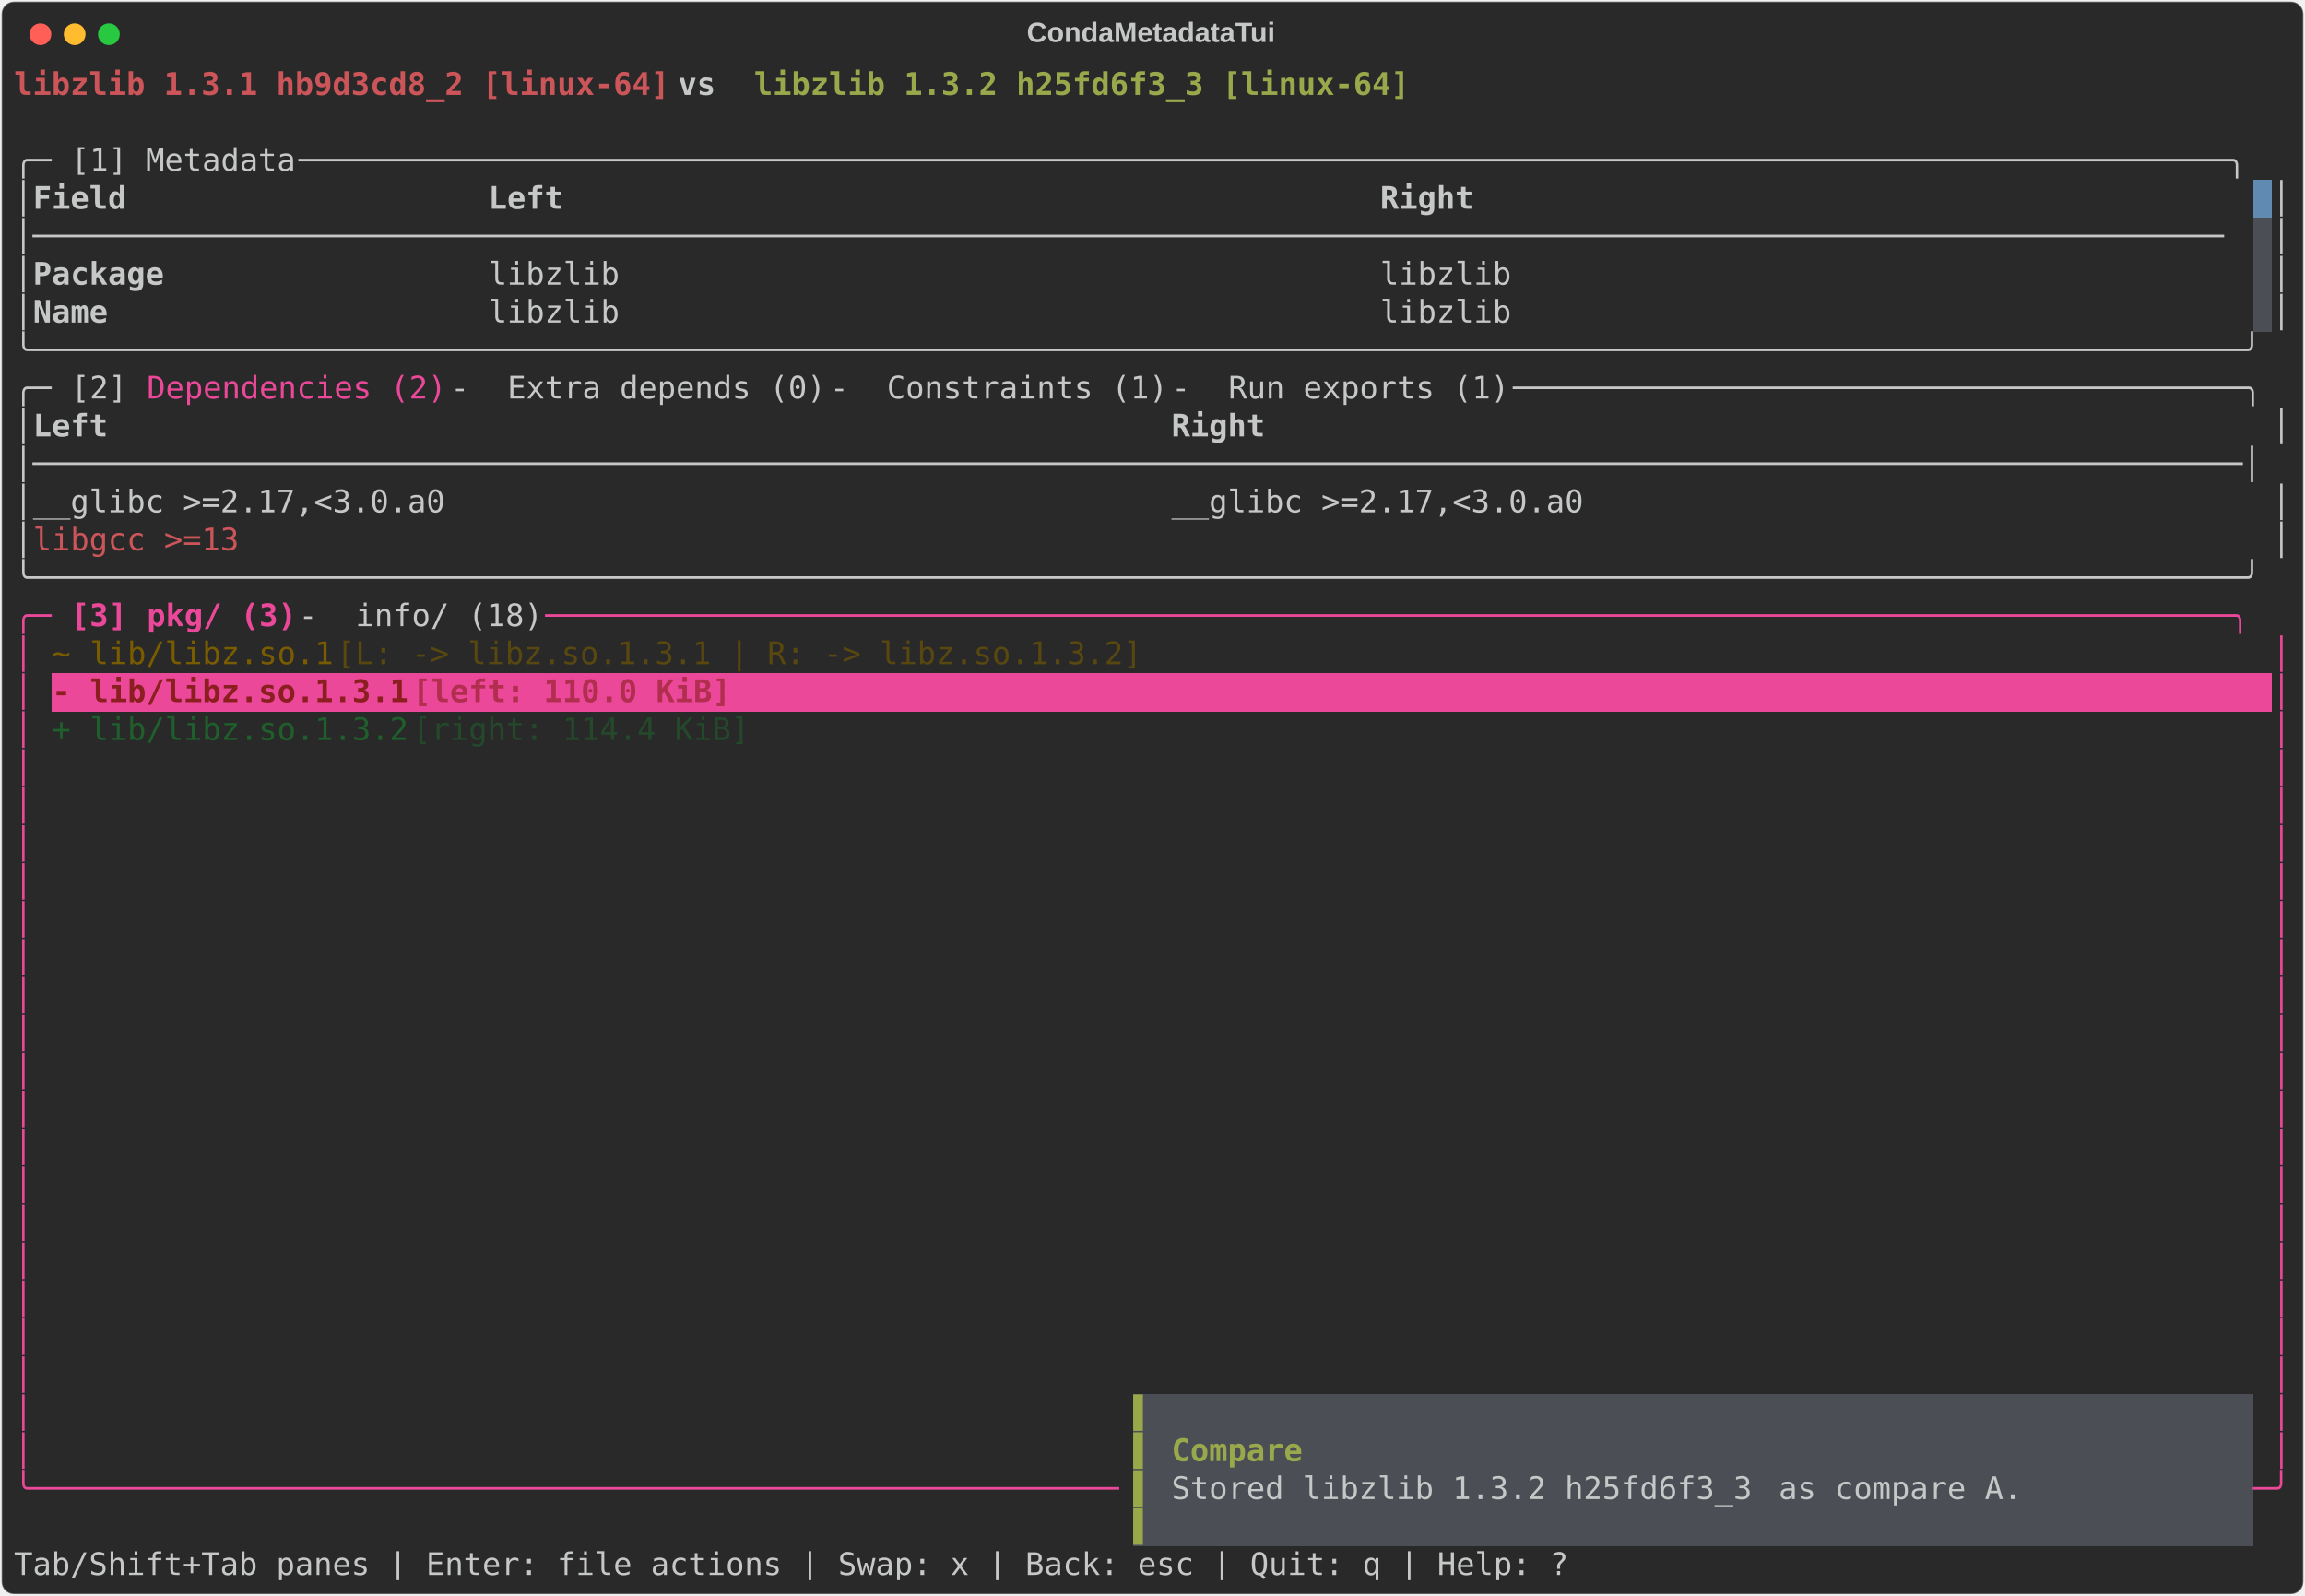
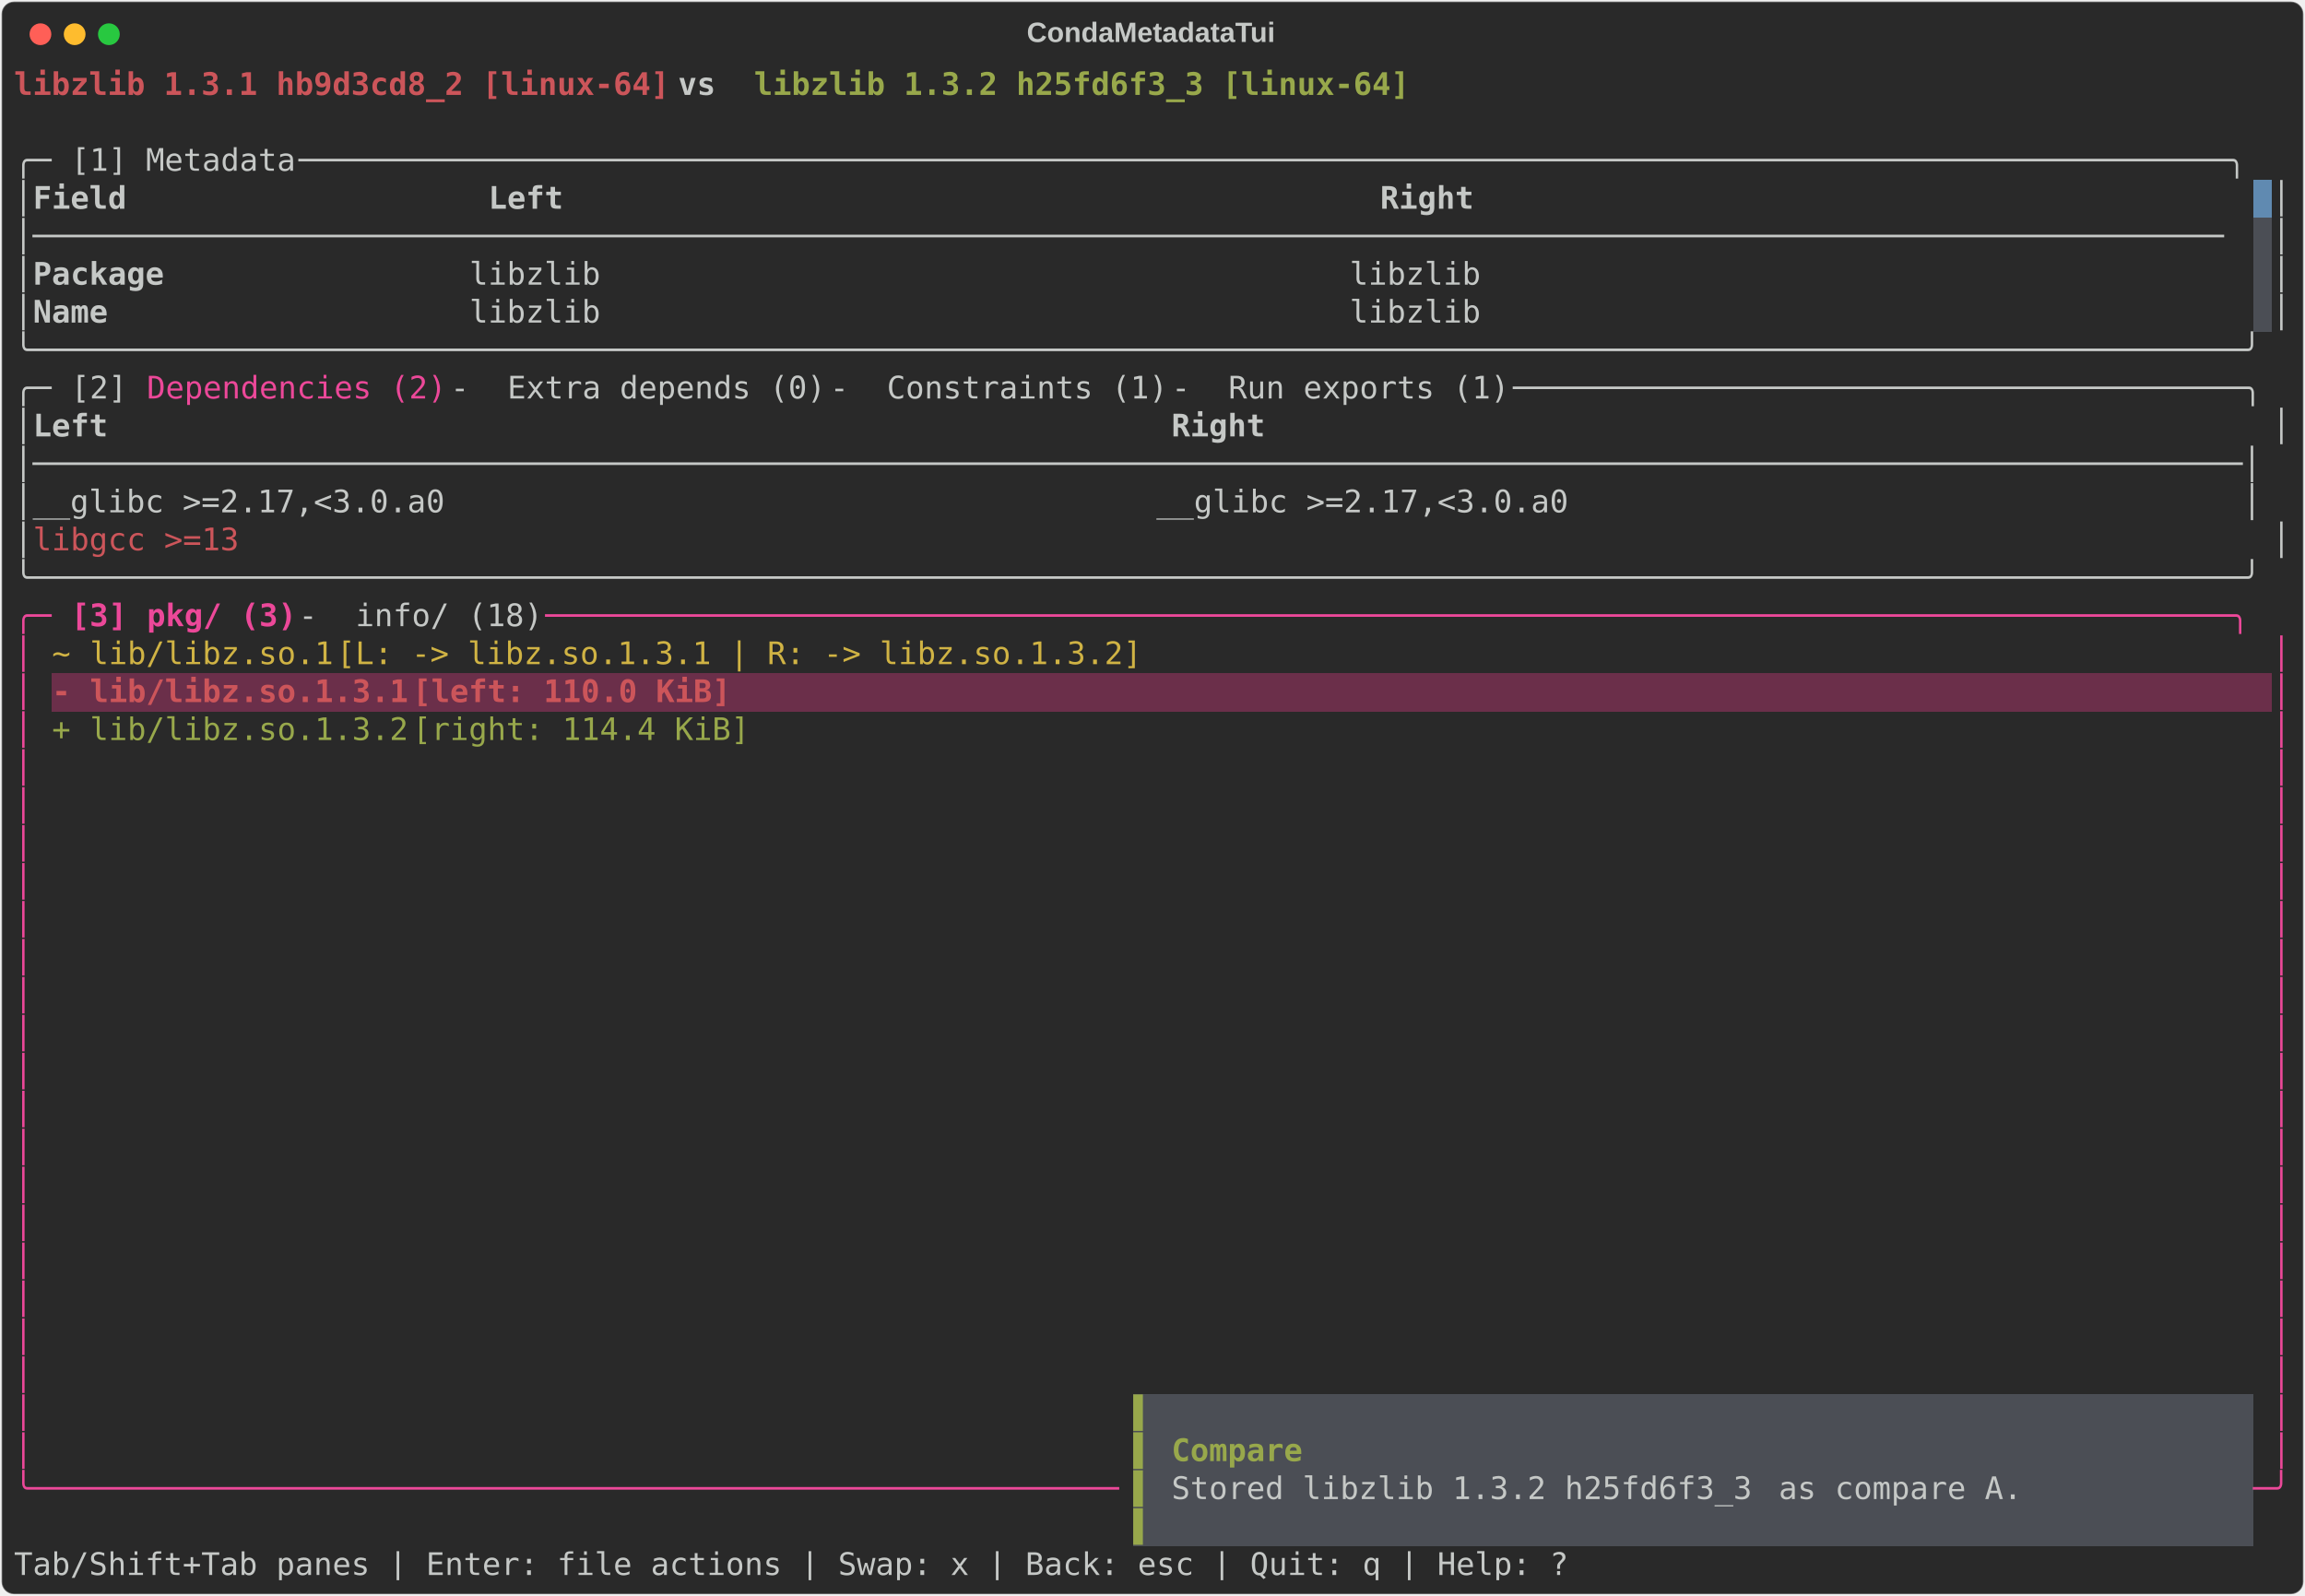
<svg xmlns="http://www.w3.org/2000/svg" class="rich-terminal" viewBox="0 0 1482 1026.0">
  <style>

    @font-face {
        font-family: "Fira Code";
        src: local("FiraCode-Regular"),
                url("https://cdnjs.cloudflare.com/ajax/libs/firacode/6.2.0/woff2/FiraCode-Regular.woff2") format("woff2"),
                url("https://cdnjs.cloudflare.com/ajax/libs/firacode/6.2.0/woff/FiraCode-Regular.woff") format("woff");
        font-style: normal;
        font-weight: 400;
    }
    @font-face {
        font-family: "Fira Code";
        src: local("FiraCode-Bold"),
                url("https://cdnjs.cloudflare.com/ajax/libs/firacode/6.2.0/woff2/FiraCode-Bold.woff2") format("woff2"),
                url("https://cdnjs.cloudflare.com/ajax/libs/firacode/6.2.0/woff/FiraCode-Bold.woff") format("woff");
        font-style: bold;
        font-weight: 700;
    }

    .terminal-matrix {
        font-family: Fira Code, monospace;
        font-size: 20px;
        line-height: 24.4px;
        font-variant-east-asian: full-width;
    }

    .terminal-title {
        font-size: 18px;
        font-weight: bold;
        font-family: arial;
    }

    .terminal-r1 { fill: #cc555a;font-weight: bold }
.terminal-r2 { fill: #c5c8c6;font-weight: bold }
.terminal-r3 { fill: #98a84b;font-weight: bold }
.terminal-r4 { fill: #c5c8c6 }
.terminal-r5 { fill: #292929 }
.terminal-r6 { fill: #ec4899 }
.terminal-r7 { fill: #cc555a }
.terminal-r8 { fill: #98a84b }
.terminal-r9 { fill: #ec4899;font-weight: bold }
- .terminal-r10 { fill: #7a5c00 }
- .terminal-r11 { fill: #594710 }
- .terminal-r12 { fill: #8b1e1e;font-weight: bold }
- .terminal-r13 { fill: #b12e4f;font-weight: bold }
- .terminal-r14 { fill: #ffffff;font-weight: bold }
- .terminal-r15 { fill: #1f5f2b }
- .terminal-r16 { fill: #23492a }
+ .terminal-r10 { fill: #d0b344 }
+ .terminal-r11 { fill: #ffffff;font-weight: bold }
    </style>
  <defs>
    <clipPath id="terminal-clip-terminal">
      <rect x="0" y="0" width="1463.0" height="975.0" />
    </clipPath>
    <clipPath id="terminal-line-0">
      <rect x="0" y="1.5" width="1464" height="24.65" />
    </clipPath>
    <clipPath id="terminal-line-1">
      <rect x="0" y="25.9" width="1464" height="24.65" />
    </clipPath>
    <clipPath id="terminal-line-2">
      <rect x="0" y="50.3" width="1464" height="24.65" />
    </clipPath>
    <clipPath id="terminal-line-3">
      <rect x="0" y="74.7" width="1464" height="24.65" />
    </clipPath>
    <clipPath id="terminal-line-4">
      <rect x="0" y="99.1" width="1464" height="24.65" />
    </clipPath>
    <clipPath id="terminal-line-5">
      <rect x="0" y="123.5" width="1464" height="24.65" />
    </clipPath>
    <clipPath id="terminal-line-6">
      <rect x="0" y="147.9" width="1464" height="24.65" />
    </clipPath>
    <clipPath id="terminal-line-7">
      <rect x="0" y="172.3" width="1464" height="24.65" />
    </clipPath>
    <clipPath id="terminal-line-8">
      <rect x="0" y="196.7" width="1464" height="24.65" />
    </clipPath>
    <clipPath id="terminal-line-9">
      <rect x="0" y="221.1" width="1464" height="24.65" />
    </clipPath>
    <clipPath id="terminal-line-10">
      <rect x="0" y="245.5" width="1464" height="24.65" />
    </clipPath>
    <clipPath id="terminal-line-11">
      <rect x="0" y="269.9" width="1464" height="24.65" />
    </clipPath>
    <clipPath id="terminal-line-12">
      <rect x="0" y="294.3" width="1464" height="24.65" />
    </clipPath>
    <clipPath id="terminal-line-13">
      <rect x="0" y="318.7" width="1464" height="24.65" />
    </clipPath>
    <clipPath id="terminal-line-14">
      <rect x="0" y="343.1" width="1464" height="24.65" />
    </clipPath>
    <clipPath id="terminal-line-15">
      <rect x="0" y="367.5" width="1464" height="24.65" />
    </clipPath>
    <clipPath id="terminal-line-16">
      <rect x="0" y="391.9" width="1464" height="24.65" />
    </clipPath>
    <clipPath id="terminal-line-17">
      <rect x="0" y="416.3" width="1464" height="24.65" />
    </clipPath>
    <clipPath id="terminal-line-18">
      <rect x="0" y="440.7" width="1464" height="24.65" />
    </clipPath>
    <clipPath id="terminal-line-19">
      <rect x="0" y="465.1" width="1464" height="24.65" />
    </clipPath>
    <clipPath id="terminal-line-20">
      <rect x="0" y="489.5" width="1464" height="24.65" />
    </clipPath>
    <clipPath id="terminal-line-21">
      <rect x="0" y="513.9" width="1464" height="24.65" />
    </clipPath>
    <clipPath id="terminal-line-22">
      <rect x="0" y="538.3" width="1464" height="24.65" />
    </clipPath>
    <clipPath id="terminal-line-23">
      <rect x="0" y="562.7" width="1464" height="24.65" />
    </clipPath>
    <clipPath id="terminal-line-24">
      <rect x="0" y="587.1" width="1464" height="24.65" />
    </clipPath>
    <clipPath id="terminal-line-25">
      <rect x="0" y="611.5" width="1464" height="24.65" />
    </clipPath>
    <clipPath id="terminal-line-26">
      <rect x="0" y="635.9" width="1464" height="24.65" />
    </clipPath>
    <clipPath id="terminal-line-27">
      <rect x="0" y="660.3" width="1464" height="24.65" />
    </clipPath>
    <clipPath id="terminal-line-28">
      <rect x="0" y="684.7" width="1464" height="24.65" />
    </clipPath>
    <clipPath id="terminal-line-29">
      <rect x="0" y="709.1" width="1464" height="24.65" />
    </clipPath>
    <clipPath id="terminal-line-30">
      <rect x="0" y="733.5" width="1464" height="24.65" />
    </clipPath>
    <clipPath id="terminal-line-31">
      <rect x="0" y="757.9" width="1464" height="24.65" />
    </clipPath>
    <clipPath id="terminal-line-32">
      <rect x="0" y="782.3" width="1464" height="24.65" />
    </clipPath>
    <clipPath id="terminal-line-33">
      <rect x="0" y="806.7" width="1464" height="24.65" />
    </clipPath>
    <clipPath id="terminal-line-34">
      <rect x="0" y="831.1" width="1464" height="24.65" />
    </clipPath>
    <clipPath id="terminal-line-35">
      <rect x="0" y="855.5" width="1464" height="24.65" />
    </clipPath>
    <clipPath id="terminal-line-36">
      <rect x="0" y="879.9" width="1464" height="24.65" />
    </clipPath>
    <clipPath id="terminal-line-37">
      <rect x="0" y="904.3" width="1464" height="24.65" />
    </clipPath>
    <clipPath id="terminal-line-38">
      <rect x="0" y="928.7" width="1464" height="24.65" />
    </clipPath>
  </defs>
  <rect fill="#292929" stroke="rgba(255,255,255,0.35)" stroke-width="1" x="1" y="1" width="1480" height="1024" rx="8" />
  <text class="terminal-title" fill="#c5c8c6" text-anchor="middle" x="740" y="27">CondaMetadataTui</text>
  <g transform="translate(26,22)">
    <circle cx="0" cy="0" r="7" fill="#ff5f57" />
    <circle cx="22" cy="0" r="7" fill="#febc2e" />
    <circle cx="44" cy="0" r="7" fill="#28c840" />
  </g>
  <g transform="translate(9, 41)" clip-path="url(#terminal-clip-terminal)">
    <rect fill="#608ab1" x="1439.6" y="74.7" width="12.2" height="24.65" shape-rendering="crispEdges" />
    <rect fill="#4b4e55" x="1439.6" y="99.1" width="12.2" height="24.65" shape-rendering="crispEdges" />
    <rect fill="#4b4e55" x="1439.6" y="123.5" width="12.2" height="24.65" shape-rendering="crispEdges" />
    <rect fill="#4b4e55" x="1439.6" y="147.9" width="12.2" height="24.65" shape-rendering="crispEdges" />
-     <rect fill="#ec4899" x="24.4" y="391.9" width="24.4" height="24.65" shape-rendering="crispEdges" />
-     <rect fill="#ec4899" x="48.8" y="391.9" width="207.4" height="24.65" shape-rendering="crispEdges" />
-     <rect fill="#ec4899" x="256.2" y="391.9" width="219.6" height="24.65" shape-rendering="crispEdges" />
-     <rect fill="#ec4899" x="475.8" y="391.9" width="976" height="24.65" shape-rendering="crispEdges" />
+     <rect fill="#6b2f4a" x="24.4" y="391.9" width="24.4" height="24.65" shape-rendering="crispEdges" />
+     <rect fill="#6b2f4a" x="48.8" y="391.9" width="207.4" height="24.65" shape-rendering="crispEdges" />
+     <rect fill="#6b2f4a" x="256.2" y="391.9" width="219.6" height="24.65" shape-rendering="crispEdges" />
+     <rect fill="#6b2f4a" x="475.8" y="391.9" width="976" height="24.65" shape-rendering="crispEdges" />
    <rect fill="#4b4e55" x="719.8" y="855.5" width="12.2" height="24.65" shape-rendering="crispEdges" />
    <rect fill="#4b4e55" x="732" y="855.5" width="707.6" height="24.65" shape-rendering="crispEdges" />
    <rect fill="#4b4e55" x="719.8" y="879.9" width="12.2" height="24.65" shape-rendering="crispEdges" />
    <rect fill="#4b4e55" x="732" y="879.9" width="12.2" height="24.65" shape-rendering="crispEdges" />
    <rect fill="#4b4e55" x="744.2" y="879.9" width="85.4" height="24.65" shape-rendering="crispEdges" />
    <rect fill="#4b4e55" x="829.6" y="879.9" width="610" height="24.65" shape-rendering="crispEdges" />
    <rect fill="#4b4e55" x="719.8" y="904.3" width="12.2" height="24.65" shape-rendering="crispEdges" />
    <rect fill="#4b4e55" x="732" y="904.3" width="12.2" height="24.65" shape-rendering="crispEdges" />
    <rect fill="#4b4e55" x="744.2" y="904.3" width="390.4" height="24.65" shape-rendering="crispEdges" />
    <rect fill="#4b4e55" x="1134.6" y="904.3" width="170.8" height="24.65" shape-rendering="crispEdges" />
    <rect fill="#4b4e55" x="1305.4" y="904.3" width="134.2" height="24.65" shape-rendering="crispEdges" />
    <rect fill="#4b4e55" x="719.8" y="928.7" width="12.2" height="24.65" shape-rendering="crispEdges" />
    <rect fill="#4b4e55" x="732" y="928.7" width="707.6" height="24.65" shape-rendering="crispEdges" />
    <g class="terminal-matrix">
      <text class="terminal-r1" x="0" y="20" textLength="427" clip-path="url(#terminal-line-0)">libzlib 1.3.1 hb9d3cd8_2 [linux-64]</text>
      <text class="terminal-r2" x="427" y="20" textLength="48.8" clip-path="url(#terminal-line-0)"> vs </text>
      <text class="terminal-r3" x="475.8" y="20" textLength="427" clip-path="url(#terminal-line-0)">libzlib 1.3.2 h25fd6f3_3 [linux-64]</text>
      <text class="terminal-r4" x="1464" y="20" textLength="12.2" clip-path="url(#terminal-line-0)">
</text>
      <text class="terminal-r4" x="1464" y="44.4" textLength="12.2" clip-path="url(#terminal-line-1)">
</text>
      <text class="terminal-r4" x="0" y="68.8" textLength="36.6" clip-path="url(#terminal-line-2)">╭─ </text>
      <text class="terminal-r4" x="36.6" y="68.8" textLength="146.4" clip-path="url(#terminal-line-2)">[1] Metadata</text>
      <text class="terminal-r4" x="183" y="68.8" textLength="1281" clip-path="url(#terminal-line-2)"> ───────────────────────────────────────────────────────────────────────────────────────────────────────╮</text>
      <text class="terminal-r4" x="1464" y="68.8" textLength="12.2" clip-path="url(#terminal-line-2)">
</text>
      <text class="terminal-r4" x="0" y="93.2" textLength="12.2" clip-path="url(#terminal-line-3)">│</text>
      <text class="terminal-r2" x="12.2" y="93.2" textLength="280.6" clip-path="url(#terminal-line-3)">Field                  </text>
      <text class="terminal-r2" x="305" y="93.2" textLength="561.2" clip-path="url(#terminal-line-3)">Left                                          </text>
      <text class="terminal-r2" x="878.4" y="93.2" textLength="561.2" clip-path="url(#terminal-line-3)">Right                                         </text>
      <text class="terminal-r4" x="1451.8" y="93.2" textLength="12.2" clip-path="url(#terminal-line-3)">│</text>
      <text class="terminal-r4" x="1464" y="93.2" textLength="12.2" clip-path="url(#terminal-line-3)">
</text>
      <text class="terminal-r4" x="0" y="117.6" textLength="1439.6" clip-path="url(#terminal-line-4)">│─────────────────────────────────────────────────────────────────────────────────────────────────────────────────────</text>
      <text class="terminal-r4" x="1451.8" y="117.6" textLength="12.2" clip-path="url(#terminal-line-4)">│</text>
      <text class="terminal-r4" x="1464" y="117.6" textLength="12.2" clip-path="url(#terminal-line-4)">
</text>
      <text class="terminal-r4" x="0" y="142" textLength="12.2" clip-path="url(#terminal-line-5)">│</text>
      <text class="terminal-r2" x="12.2" y="142" textLength="280.6" clip-path="url(#terminal-line-5)">Package                </text>
-       <text class="terminal-r4" x="305" y="142" textLength="549" clip-path="url(#terminal-line-5)">libzlib                                      </text>
-       <text class="terminal-r4" x="878.4" y="142" textLength="561.2" clip-path="url(#terminal-line-5)">libzlib                                       </text>
+       <text class="terminal-r4" x="292.8" y="142" textLength="1146.8" clip-path="url(#terminal-line-5)"> libzlib                                        libzlib                                       </text>
      <text class="terminal-r4" x="1451.8" y="142" textLength="12.2" clip-path="url(#terminal-line-5)">│</text>
      <text class="terminal-r4" x="1464" y="142" textLength="12.2" clip-path="url(#terminal-line-5)">
</text>
      <text class="terminal-r4" x="0" y="166.4" textLength="12.2" clip-path="url(#terminal-line-6)">│</text>
      <text class="terminal-r2" x="12.2" y="166.4" textLength="280.6" clip-path="url(#terminal-line-6)">Name                   </text>
-       <text class="terminal-r4" x="305" y="166.4" textLength="549" clip-path="url(#terminal-line-6)">libzlib                                      </text>
-       <text class="terminal-r4" x="878.4" y="166.4" textLength="561.2" clip-path="url(#terminal-line-6)">libzlib                                       </text>
+       <text class="terminal-r4" x="292.8" y="166.4" textLength="1146.8" clip-path="url(#terminal-line-6)"> libzlib                                        libzlib                                       </text>
      <text class="terminal-r4" x="1451.8" y="166.4" textLength="12.2" clip-path="url(#terminal-line-6)">│</text>
      <text class="terminal-r4" x="1464" y="166.4" textLength="12.2" clip-path="url(#terminal-line-6)">
</text>
      <text class="terminal-r4" x="0" y="190.8" textLength="1464" clip-path="url(#terminal-line-7)">╰──────────────────────────────────────────────────────────────────────────────────────────────────────────────────────╯</text>
      <text class="terminal-r4" x="1464" y="190.8" textLength="12.2" clip-path="url(#terminal-line-7)">
</text>
      <text class="terminal-r4" x="0" y="215.2" textLength="36.6" clip-path="url(#terminal-line-8)">╭─ </text>
      <text class="terminal-r4" x="36.6" y="215.2" textLength="48.8" clip-path="url(#terminal-line-8)">[2] </text>
      <text class="terminal-r6" x="85.4" y="215.2" textLength="195.2" clip-path="url(#terminal-line-8)">Dependencies (2)</text>
      <text class="terminal-r4" x="280.6" y="215.2" textLength="36.6" clip-path="url(#terminal-line-8)"> - </text>
      <text class="terminal-r4" x="317.2" y="215.2" textLength="207.4" clip-path="url(#terminal-line-8)">Extra depends (0)</text>
      <text class="terminal-r4" x="524.6" y="215.2" textLength="36.6" clip-path="url(#terminal-line-8)"> - </text>
      <text class="terminal-r4" x="561.2" y="215.2" textLength="183" clip-path="url(#terminal-line-8)">Constraints (1)</text>
      <text class="terminal-r4" x="744.2" y="215.2" textLength="36.6" clip-path="url(#terminal-line-8)"> - </text>
      <text class="terminal-r4" x="780.8" y="215.2" textLength="183" clip-path="url(#terminal-line-8)">Run exports (1)</text>
      <text class="terminal-r4" x="963.8" y="215.2" textLength="500.2" clip-path="url(#terminal-line-8)"> ───────────────────────────────────────╮</text>
      <text class="terminal-r4" x="1464" y="215.2" textLength="12.2" clip-path="url(#terminal-line-8)">
</text>
      <text class="terminal-r4" x="0" y="239.6" textLength="12.2" clip-path="url(#terminal-line-9)">│</text>
      <text class="terminal-r2" x="12.2" y="239.6" textLength="719.8" clip-path="url(#terminal-line-9)">Left                                                       </text>
      <text class="terminal-r2" x="744.2" y="239.6" textLength="707.6" clip-path="url(#terminal-line-9)">Right                                                     </text>
      <text class="terminal-r4" x="1451.8" y="239.6" textLength="12.2" clip-path="url(#terminal-line-9)">│</text>
      <text class="terminal-r4" x="1464" y="239.6" textLength="12.2" clip-path="url(#terminal-line-9)">
</text>
      <text class="terminal-r4" x="0" y="264" textLength="1464" clip-path="url(#terminal-line-10)">│──────────────────────────────────────────────────────────────────────────────────────────────────────────────────────│</text>
      <text class="terminal-r4" x="1464" y="264" textLength="12.2" clip-path="url(#terminal-line-10)">
</text>
-       <text class="terminal-r4" x="0" y="288.4" textLength="12.2" clip-path="url(#terminal-line-11)">│</text>
-       <text class="terminal-r4" x="12.2" y="288.4" textLength="707.6" clip-path="url(#terminal-line-11)">__glibc &gt;=2.17,&lt;3.0.a0                                    </text>
-       <text class="terminal-r4" x="744.2" y="288.4" textLength="707.6" clip-path="url(#terminal-line-11)">__glibc &gt;=2.17,&lt;3.0.a0                                    </text>
-       <text class="terminal-r4" x="1451.8" y="288.4" textLength="12.2" clip-path="url(#terminal-line-11)">│</text>
+       <text class="terminal-r4" x="0" y="288.4" textLength="1464" clip-path="url(#terminal-line-11)">│__glibc &gt;=2.17,&lt;3.0.a0                                      __glibc &gt;=2.17,&lt;3.0.a0                                    │</text>
      <text class="terminal-r4" x="1464" y="288.4" textLength="12.2" clip-path="url(#terminal-line-11)">
</text>
      <text class="terminal-r4" x="0" y="312.8" textLength="12.2" clip-path="url(#terminal-line-12)">│</text>
      <text class="terminal-r7" x="12.2" y="312.8" textLength="707.6" clip-path="url(#terminal-line-12)">libgcc &gt;=13                                               </text>
      <text class="terminal-r4" x="1451.8" y="312.8" textLength="12.2" clip-path="url(#terminal-line-12)">│</text>
      <text class="terminal-r4" x="1464" y="312.8" textLength="12.2" clip-path="url(#terminal-line-12)">
</text>
      <text class="terminal-r4" x="0" y="337.2" textLength="1464" clip-path="url(#terminal-line-13)">╰──────────────────────────────────────────────────────────────────────────────────────────────────────────────────────╯</text>
      <text class="terminal-r4" x="1464" y="337.2" textLength="12.2" clip-path="url(#terminal-line-13)">
</text>
      <text class="terminal-r6" x="0" y="361.6" textLength="36.6" clip-path="url(#terminal-line-14)">╭─ </text>
      <text class="terminal-r9" x="36.6" y="361.6" textLength="48.8" clip-path="url(#terminal-line-14)">[3] </text>
      <text class="terminal-r9" x="85.4" y="361.6" textLength="97.6" clip-path="url(#terminal-line-14)">pkg/ (3)</text>
      <text class="terminal-r4" x="183" y="361.6" textLength="36.6" clip-path="url(#terminal-line-14)"> - </text>
      <text class="terminal-r4" x="219.6" y="361.6" textLength="122" clip-path="url(#terminal-line-14)">info/ (18)</text>
      <text class="terminal-r6" x="341.6" y="361.6" textLength="1122.4" clip-path="url(#terminal-line-14)"> ──────────────────────────────────────────────────────────────────────────────────────────╮</text>
      <text class="terminal-r4" x="1464" y="361.6" textLength="12.2" clip-path="url(#terminal-line-14)">
</text>
      <text class="terminal-r6" x="0" y="386" textLength="12.2" clip-path="url(#terminal-line-15)">│</text>
      <text class="terminal-r10" x="24.4" y="386" textLength="24.4" clip-path="url(#terminal-line-15)">~ </text>
      <text class="terminal-r10" x="48.8" y="386" textLength="158.6" clip-path="url(#terminal-line-15)">lib/libz.so.1</text>
-       <text class="terminal-r11" x="207.4" y="386" textLength="536.8" clip-path="url(#terminal-line-15)"> [L: -&gt; libz.so.1.3.1 | R: -&gt; libz.so.1.3.2]</text>
+       <text class="terminal-r10" x="207.4" y="386" textLength="536.8" clip-path="url(#terminal-line-15)"> [L: -&gt; libz.so.1.3.1 | R: -&gt; libz.so.1.3.2]</text>
      <text class="terminal-r6" x="1451.8" y="386" textLength="12.2" clip-path="url(#terminal-line-15)">│</text>
      <text class="terminal-r4" x="1464" y="386" textLength="12.2" clip-path="url(#terminal-line-15)">
</text>
      <text class="terminal-r6" x="0" y="410.4" textLength="12.2" clip-path="url(#terminal-line-16)">│</text>
-       <text class="terminal-r12" x="24.4" y="410.4" textLength="24.4" clip-path="url(#terminal-line-16)">- </text>
-       <text class="terminal-r12" x="48.8" y="410.4" textLength="207.4" clip-path="url(#terminal-line-16)">lib/libz.so.1.3.1</text>
-       <text class="terminal-r13" x="256.2" y="410.4" textLength="219.6" clip-path="url(#terminal-line-16)"> [left: 110.0 KiB]</text>
+       <text class="terminal-r1" x="24.4" y="410.4" textLength="24.4" clip-path="url(#terminal-line-16)">- </text>
+       <text class="terminal-r1" x="48.8" y="410.4" textLength="207.4" clip-path="url(#terminal-line-16)">lib/libz.so.1.3.1</text>
+       <text class="terminal-r1" x="256.2" y="410.4" textLength="219.6" clip-path="url(#terminal-line-16)"> [left: 110.0 KiB]</text>
      <text class="terminal-r6" x="1451.8" y="410.4" textLength="12.2" clip-path="url(#terminal-line-16)">│</text>
      <text class="terminal-r4" x="1464" y="410.4" textLength="12.2" clip-path="url(#terminal-line-16)">
</text>
      <text class="terminal-r6" x="0" y="434.8" textLength="12.2" clip-path="url(#terminal-line-17)">│</text>
-       <text class="terminal-r15" x="24.4" y="434.8" textLength="24.4" clip-path="url(#terminal-line-17)">+ </text>
-       <text class="terminal-r15" x="48.8" y="434.8" textLength="207.4" clip-path="url(#terminal-line-17)">lib/libz.so.1.3.2</text>
-       <text class="terminal-r16" x="256.2" y="434.8" textLength="231.8" clip-path="url(#terminal-line-17)"> [right: 114.4 KiB]</text>
+       <text class="terminal-r8" x="24.4" y="434.8" textLength="24.4" clip-path="url(#terminal-line-17)">+ </text>
+       <text class="terminal-r8" x="48.8" y="434.8" textLength="207.4" clip-path="url(#terminal-line-17)">lib/libz.so.1.3.2</text>
+       <text class="terminal-r8" x="256.2" y="434.8" textLength="231.8" clip-path="url(#terminal-line-17)"> [right: 114.4 KiB]</text>
      <text class="terminal-r6" x="1451.8" y="434.8" textLength="12.2" clip-path="url(#terminal-line-17)">│</text>
      <text class="terminal-r4" x="1464" y="434.8" textLength="12.2" clip-path="url(#terminal-line-17)">
</text>
      <text class="terminal-r6" x="0" y="459.2" textLength="12.2" clip-path="url(#terminal-line-18)">│</text>
      <text class="terminal-r6" x="1451.8" y="459.2" textLength="12.2" clip-path="url(#terminal-line-18)">│</text>
      <text class="terminal-r4" x="1464" y="459.2" textLength="12.2" clip-path="url(#terminal-line-18)">
</text>
      <text class="terminal-r6" x="0" y="483.6" textLength="12.2" clip-path="url(#terminal-line-19)">│</text>
      <text class="terminal-r6" x="1451.8" y="483.6" textLength="12.2" clip-path="url(#terminal-line-19)">│</text>
      <text class="terminal-r4" x="1464" y="483.6" textLength="12.2" clip-path="url(#terminal-line-19)">
</text>
      <text class="terminal-r6" x="0" y="508" textLength="12.2" clip-path="url(#terminal-line-20)">│</text>
      <text class="terminal-r6" x="1451.8" y="508" textLength="12.2" clip-path="url(#terminal-line-20)">│</text>
      <text class="terminal-r4" x="1464" y="508" textLength="12.2" clip-path="url(#terminal-line-20)">
</text>
      <text class="terminal-r6" x="0" y="532.4" textLength="12.2" clip-path="url(#terminal-line-21)">│</text>
      <text class="terminal-r6" x="1451.8" y="532.4" textLength="12.2" clip-path="url(#terminal-line-21)">│</text>
      <text class="terminal-r4" x="1464" y="532.4" textLength="12.2" clip-path="url(#terminal-line-21)">
</text>
      <text class="terminal-r6" x="0" y="556.8" textLength="12.2" clip-path="url(#terminal-line-22)">│</text>
      <text class="terminal-r6" x="1451.8" y="556.8" textLength="12.2" clip-path="url(#terminal-line-22)">│</text>
      <text class="terminal-r4" x="1464" y="556.8" textLength="12.2" clip-path="url(#terminal-line-22)">
</text>
      <text class="terminal-r6" x="0" y="581.2" textLength="12.2" clip-path="url(#terminal-line-23)">│</text>
      <text class="terminal-r6" x="1451.8" y="581.2" textLength="12.2" clip-path="url(#terminal-line-23)">│</text>
      <text class="terminal-r4" x="1464" y="581.2" textLength="12.2" clip-path="url(#terminal-line-23)">
</text>
      <text class="terminal-r6" x="0" y="605.6" textLength="12.2" clip-path="url(#terminal-line-24)">│</text>
      <text class="terminal-r6" x="1451.8" y="605.6" textLength="12.2" clip-path="url(#terminal-line-24)">│</text>
      <text class="terminal-r4" x="1464" y="605.6" textLength="12.2" clip-path="url(#terminal-line-24)">
</text>
      <text class="terminal-r6" x="0" y="630" textLength="12.2" clip-path="url(#terminal-line-25)">│</text>
      <text class="terminal-r6" x="1451.8" y="630" textLength="12.2" clip-path="url(#terminal-line-25)">│</text>
      <text class="terminal-r4" x="1464" y="630" textLength="12.2" clip-path="url(#terminal-line-25)">
</text>
      <text class="terminal-r6" x="0" y="654.4" textLength="12.2" clip-path="url(#terminal-line-26)">│</text>
      <text class="terminal-r6" x="1451.8" y="654.4" textLength="12.2" clip-path="url(#terminal-line-26)">│</text>
      <text class="terminal-r4" x="1464" y="654.4" textLength="12.2" clip-path="url(#terminal-line-26)">
</text>
      <text class="terminal-r6" x="0" y="678.8" textLength="12.2" clip-path="url(#terminal-line-27)">│</text>
      <text class="terminal-r6" x="1451.8" y="678.8" textLength="12.2" clip-path="url(#terminal-line-27)">│</text>
      <text class="terminal-r4" x="1464" y="678.8" textLength="12.2" clip-path="url(#terminal-line-27)">
</text>
      <text class="terminal-r6" x="0" y="703.2" textLength="12.2" clip-path="url(#terminal-line-28)">│</text>
      <text class="terminal-r6" x="1451.8" y="703.2" textLength="12.2" clip-path="url(#terminal-line-28)">│</text>
      <text class="terminal-r4" x="1464" y="703.2" textLength="12.2" clip-path="url(#terminal-line-28)">
</text>
      <text class="terminal-r6" x="0" y="727.6" textLength="12.2" clip-path="url(#terminal-line-29)">│</text>
      <text class="terminal-r6" x="1451.8" y="727.6" textLength="12.2" clip-path="url(#terminal-line-29)">│</text>
      <text class="terminal-r4" x="1464" y="727.6" textLength="12.2" clip-path="url(#terminal-line-29)">
</text>
      <text class="terminal-r6" x="0" y="752" textLength="12.2" clip-path="url(#terminal-line-30)">│</text>
      <text class="terminal-r6" x="1451.8" y="752" textLength="12.2" clip-path="url(#terminal-line-30)">│</text>
      <text class="terminal-r4" x="1464" y="752" textLength="12.2" clip-path="url(#terminal-line-30)">
</text>
      <text class="terminal-r6" x="0" y="776.4" textLength="12.2" clip-path="url(#terminal-line-31)">│</text>
      <text class="terminal-r6" x="1451.8" y="776.4" textLength="12.2" clip-path="url(#terminal-line-31)">│</text>
      <text class="terminal-r4" x="1464" y="776.4" textLength="12.2" clip-path="url(#terminal-line-31)">
</text>
      <text class="terminal-r6" x="0" y="800.8" textLength="12.2" clip-path="url(#terminal-line-32)">│</text>
      <text class="terminal-r6" x="1451.8" y="800.8" textLength="12.2" clip-path="url(#terminal-line-32)">│</text>
      <text class="terminal-r4" x="1464" y="800.8" textLength="12.2" clip-path="url(#terminal-line-32)">
</text>
      <text class="terminal-r6" x="0" y="825.2" textLength="12.2" clip-path="url(#terminal-line-33)">│</text>
      <text class="terminal-r6" x="1451.8" y="825.2" textLength="12.2" clip-path="url(#terminal-line-33)">│</text>
      <text class="terminal-r4" x="1464" y="825.2" textLength="12.2" clip-path="url(#terminal-line-33)">
</text>
      <text class="terminal-r6" x="0" y="849.6" textLength="12.2" clip-path="url(#terminal-line-34)">│</text>
      <text class="terminal-r6" x="1451.8" y="849.6" textLength="12.2" clip-path="url(#terminal-line-34)">│</text>
      <text class="terminal-r4" x="1464" y="849.6" textLength="12.2" clip-path="url(#terminal-line-34)">
</text>
      <text class="terminal-r6" x="0" y="874" textLength="12.2" clip-path="url(#terminal-line-35)">│</text>
      <text class="terminal-r8" x="719.8" y="874" textLength="12.2" clip-path="url(#terminal-line-35)">▌</text>
      <text class="terminal-r6" x="1451.8" y="874" textLength="12.2" clip-path="url(#terminal-line-35)">│</text>
      <text class="terminal-r4" x="1464" y="874" textLength="12.2" clip-path="url(#terminal-line-35)">
</text>
      <text class="terminal-r6" x="0" y="898.4" textLength="12.2" clip-path="url(#terminal-line-36)">│</text>
      <text class="terminal-r8" x="719.8" y="898.4" textLength="12.2" clip-path="url(#terminal-line-36)">▌</text>
      <text class="terminal-r3" x="744.2" y="898.4" textLength="85.4" clip-path="url(#terminal-line-36)">Compare</text>
      <text class="terminal-r6" x="1451.8" y="898.4" textLength="12.2" clip-path="url(#terminal-line-36)">│</text>
      <text class="terminal-r4" x="1464" y="898.4" textLength="12.2" clip-path="url(#terminal-line-36)">
</text>
      <text class="terminal-r6" x="0" y="922.8" textLength="719.8" clip-path="url(#terminal-line-37)">╰──────────────────────────────────────────────────────────</text>
      <text class="terminal-r8" x="719.8" y="922.8" textLength="12.2" clip-path="url(#terminal-line-37)">▌</text>
      <text class="terminal-r4" x="744.2" y="922.8" textLength="390.4" clip-path="url(#terminal-line-37)">Stored libzlib 1.3.2 h25fd6f3_3 </text>
      <text class="terminal-r4" x="1134.6" y="922.8" textLength="170.8" clip-path="url(#terminal-line-37)"> as compare A.</text>
      <text class="terminal-r6" x="1439.6" y="922.8" textLength="24.4" clip-path="url(#terminal-line-37)">─╯</text>
      <text class="terminal-r4" x="1464" y="922.8" textLength="12.2" clip-path="url(#terminal-line-37)">
</text>
      <text class="terminal-r8" x="719.8" y="947.2" textLength="12.2" clip-path="url(#terminal-line-38)">▌</text>
      <text class="terminal-r4" x="1464" y="947.2" textLength="12.2" clip-path="url(#terminal-line-38)">
</text>
      <text class="terminal-r4" x="0" y="971.6" textLength="1012.6" clip-path="url(#terminal-line-39)">Tab/Shift+Tab panes | Enter: file actions | Swap: x | Back: esc | Quit: q | Help: ?</text>
    </g>
  </g>
</svg>
